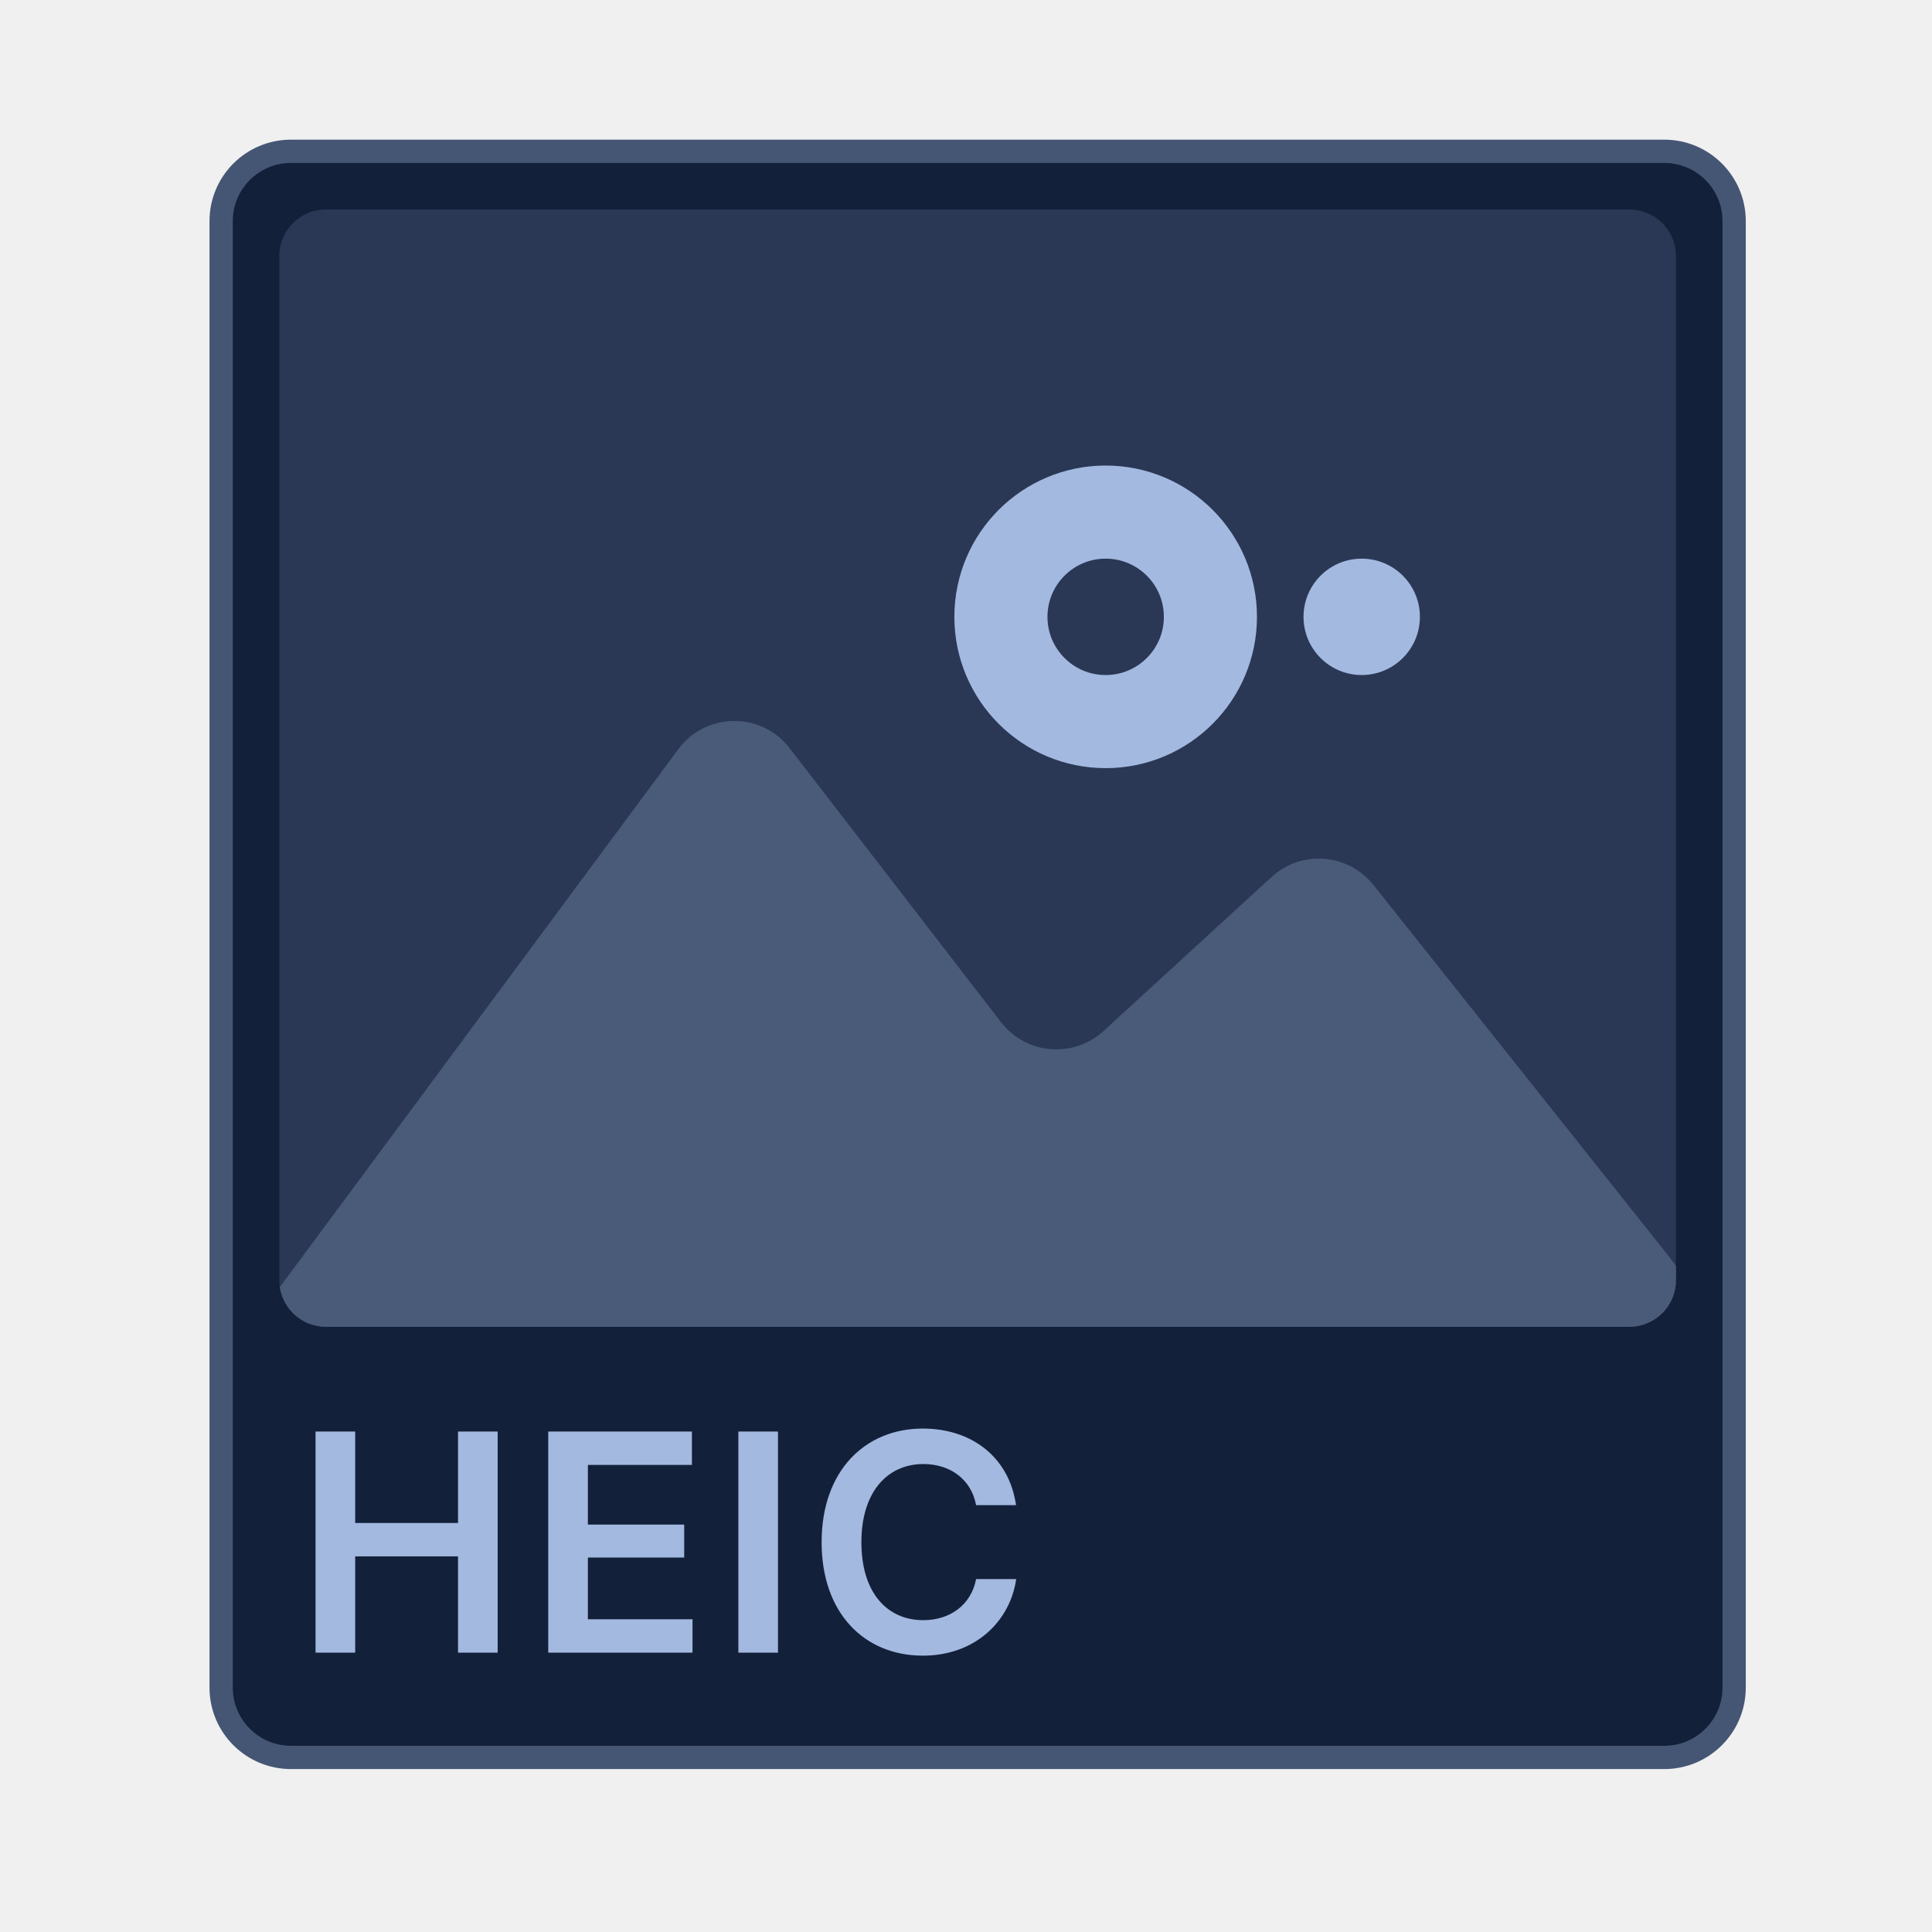
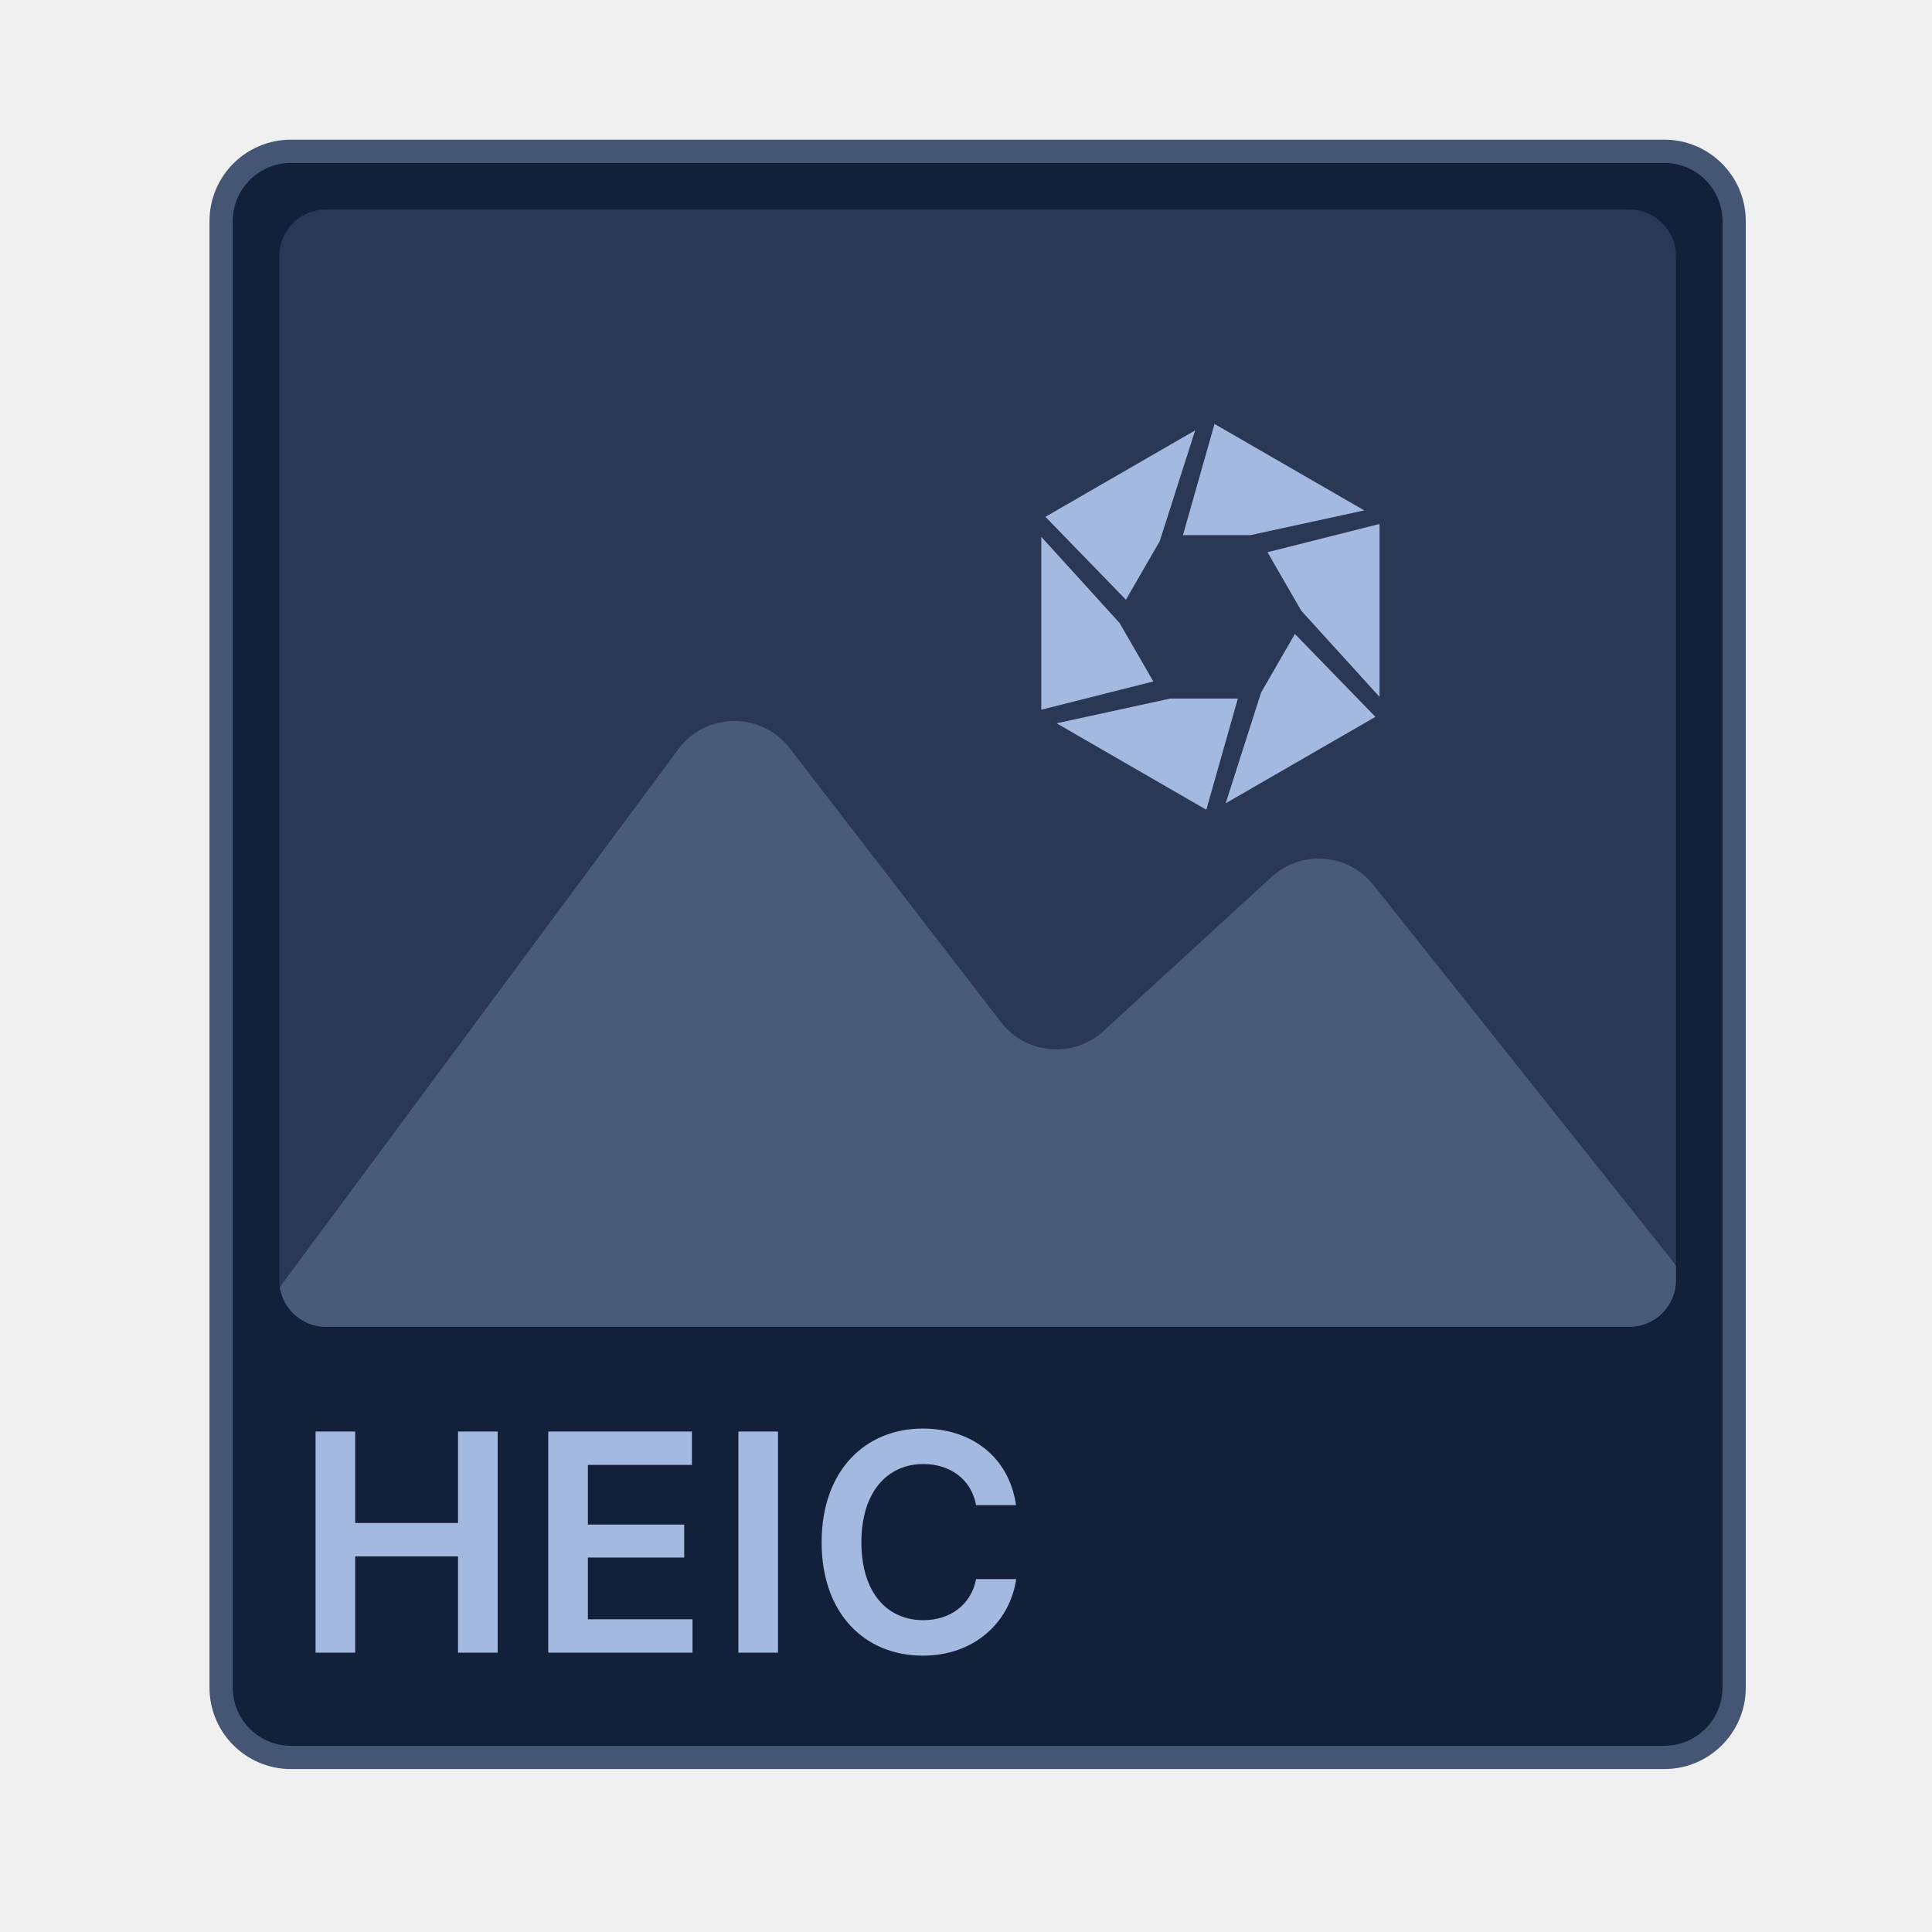
<svg xmlns="http://www.w3.org/2000/svg" viewBox="0 0 83 83" fill="none" role="img" aria-label="HEIC file icon">
  <rect x="9.5" y="6.5" width="65" height="69" rx="3" fill="#13203A" stroke="#455674" />
  <rect x="12" y="9" width="60" height="48" rx="2" fill="#2A3855" />
  <mask id="m17455189" style="mask-type:alpha" maskUnits="userSpaceOnUse" x="12" y="9" width="60" height="48">
    <rect x="12" y="9" width="60" height="48" rx="2" fill="#fff" />
  </mask>
  <g mask="url(#m17455189)">
    <path d="M29.138 32.189L11.835 55.547C11.614 55.846 11.454 56.186 11.363 56.547C10.922 58.314 12.238 60.033 14.059 60.067L63.005 60.991C63.333 60.997 63.659 60.949 63.971 60.85L70.352 58.82C72.354 58.183 73.098 55.738 71.79 54.093L59.003 38.018C57.92 36.657 55.91 36.499 54.628 37.674L47.408 44.293C46.112 45.48 44.078 45.305 43.005 43.914L33.924 32.142C32.708 30.566 30.323 30.589 29.138 32.189Z" fill="#4A5A79" />
  </g>
-   <circle cx="47.5" cy="26.5" r="4.5" stroke-width="4" stroke="#A3B9E0" />
-   <circle cx="58.5" cy="26.5" r="2.5" fill="#A3B9E0" />
+   <path d="M52.176 18.213L58.609 21.927L53.724 22.989L50.821 22.989Z" fill="#A3B9E0" />
+   <path d="M59.266 22.510L59.266 29.938L55.904 26.238L54.452 23.724Z" fill="#A3B9E0" />
+   <path d="M59.089 30.796L52.656 34.510L54.179 29.748L55.630 27.235Z" fill="#A3B9E0" />
+   <path d="M51.824 34.787L45.391 31.073L50.277 30.011L53.179 30.011Z" fill="#A3B9E0" />
+   <path d="M44.734 30.490L44.734 23.062L48.096 26.762L49.548 29.276Z" fill="#A3B9E0" />
+   <path d="M44.912 22.203L51.345 18.489L49.822 23.251L48.371 25.765Z" fill="#A3B9E0" />
  <path d="M13.556 71.0H15.259V66.862H19.677V71.0H21.38V61.5H19.677V65.428H15.259V61.5H13.556ZM23.553 71.0H29.751V69.565H25.256V66.913H29.394V65.498H25.256V62.935H29.725V61.5H23.553ZM33.423 61.5H31.721V71.0H33.423ZM39.646 71.128C41.89 71.128 43.395 69.655 43.656 67.838H41.934C41.718 68.96 40.8 69.604 39.665 69.604C38.122 69.604 37.006 68.437 37.006 66.256C37.006 64.101 38.115 62.896 39.671 62.896C40.806 62.896 41.724 63.54 41.934 64.662H43.65C43.35 62.584 41.73 61.372 39.646 61.372C37.165 61.372 35.297 63.183 35.297 66.256C35.297 69.317 37.146 71.128 39.646 71.128Z" fill="#A3B9E0" />
</svg>
